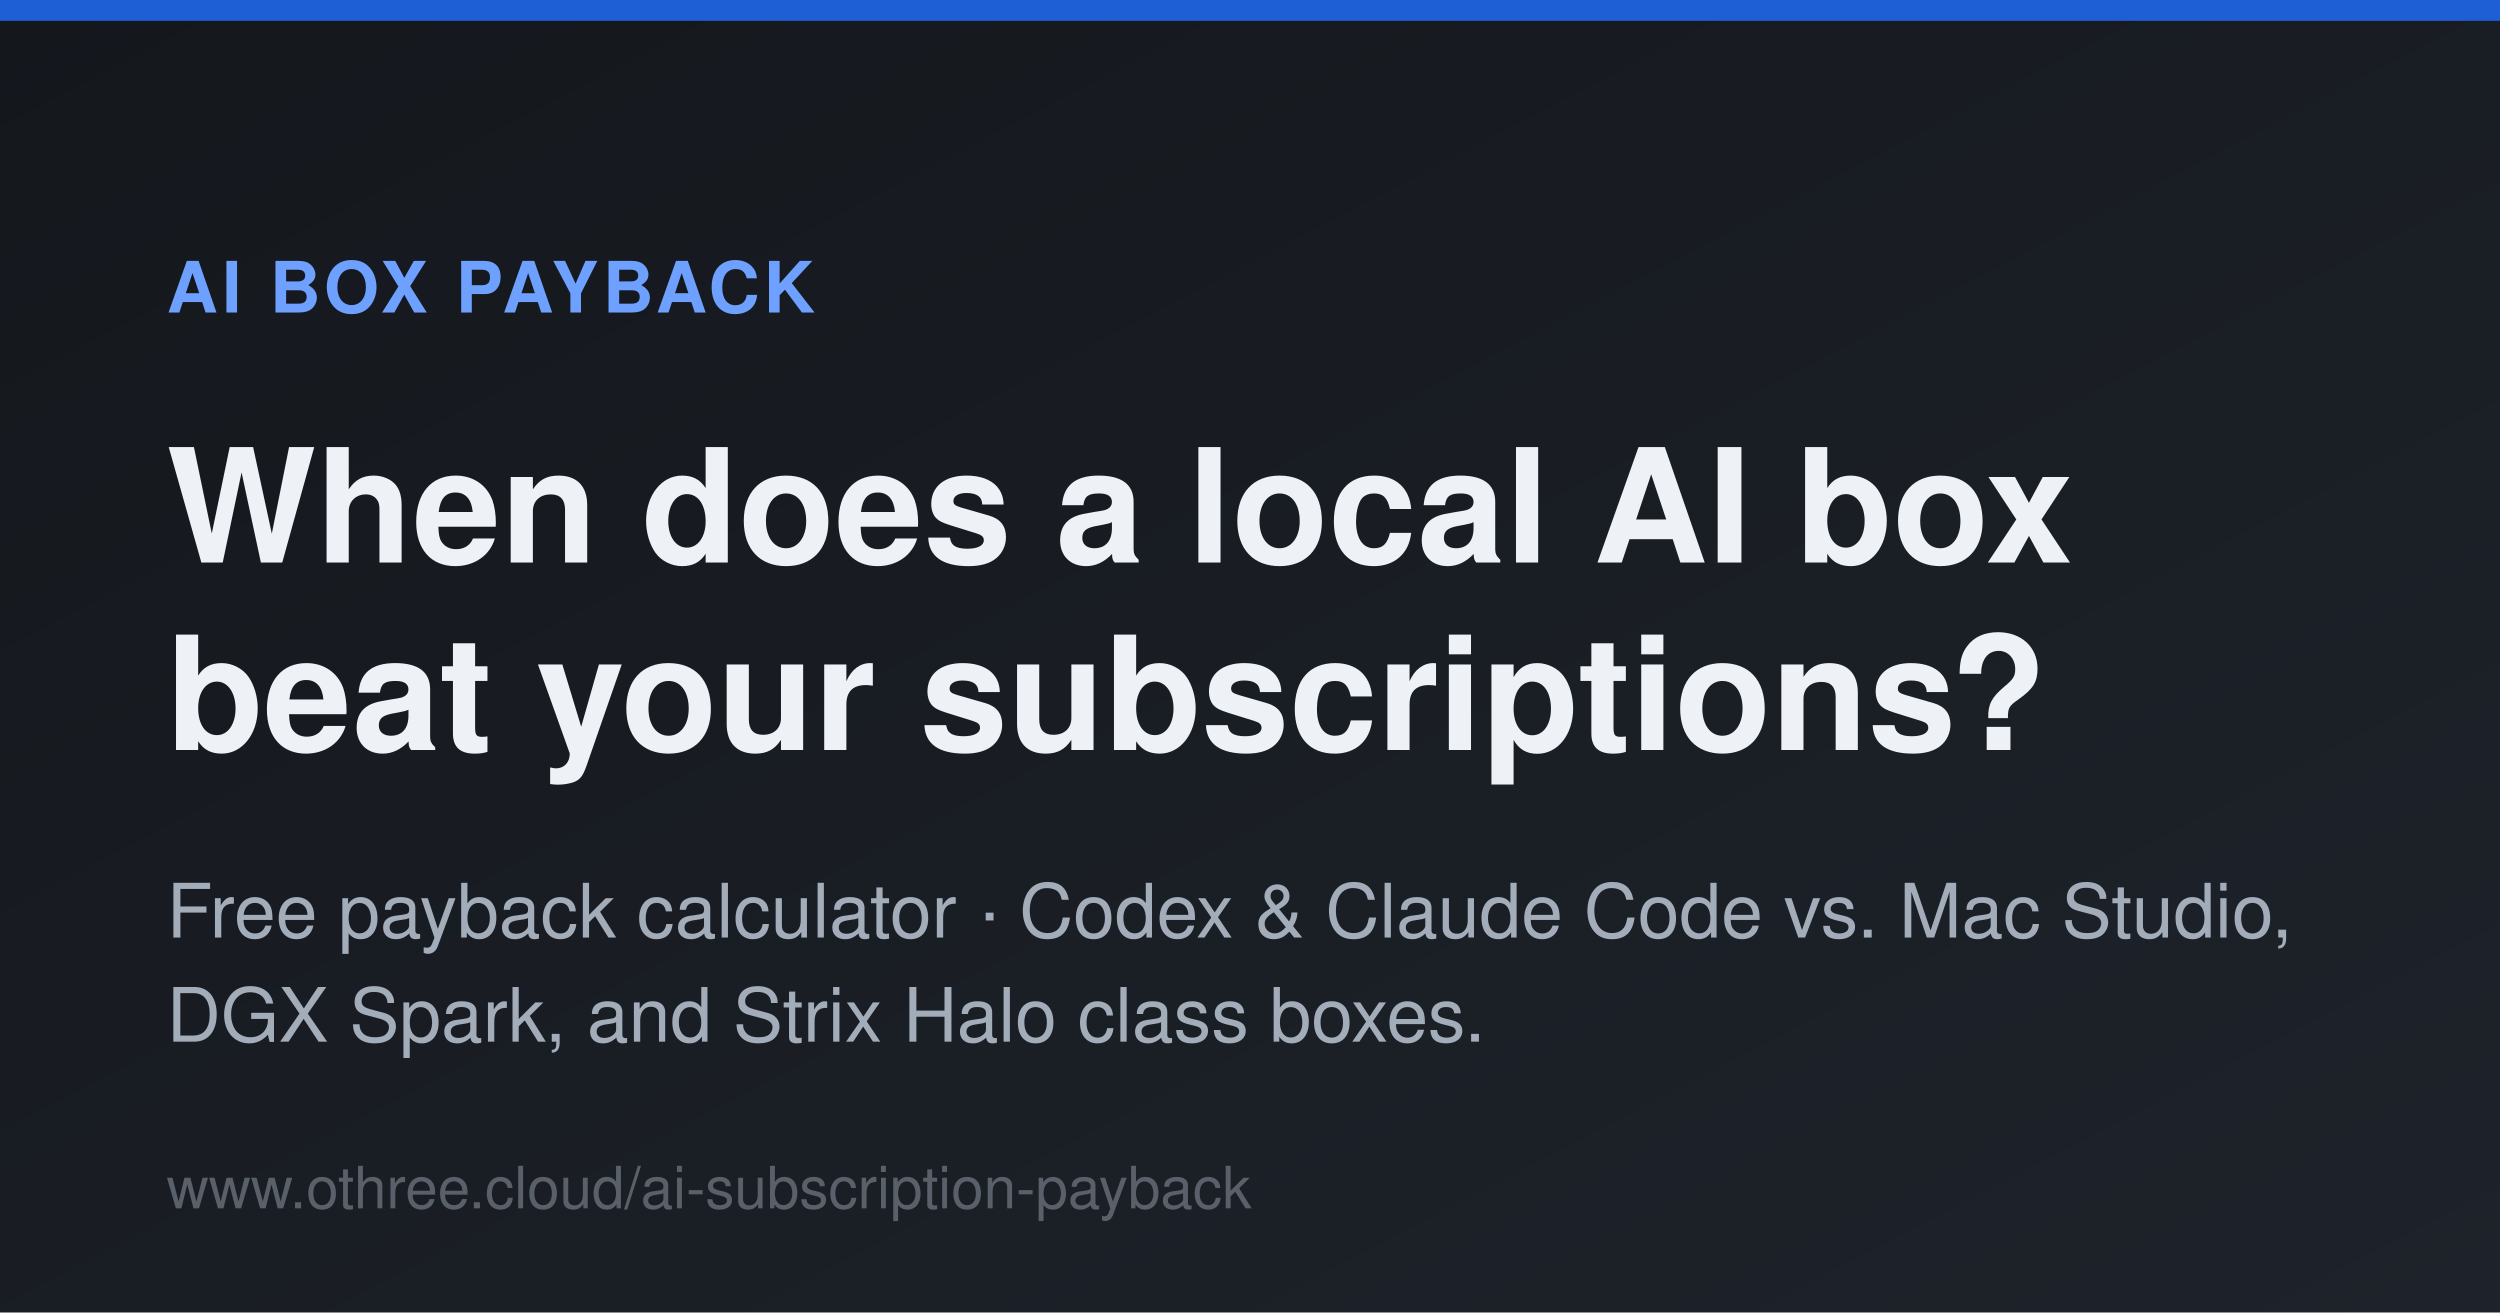
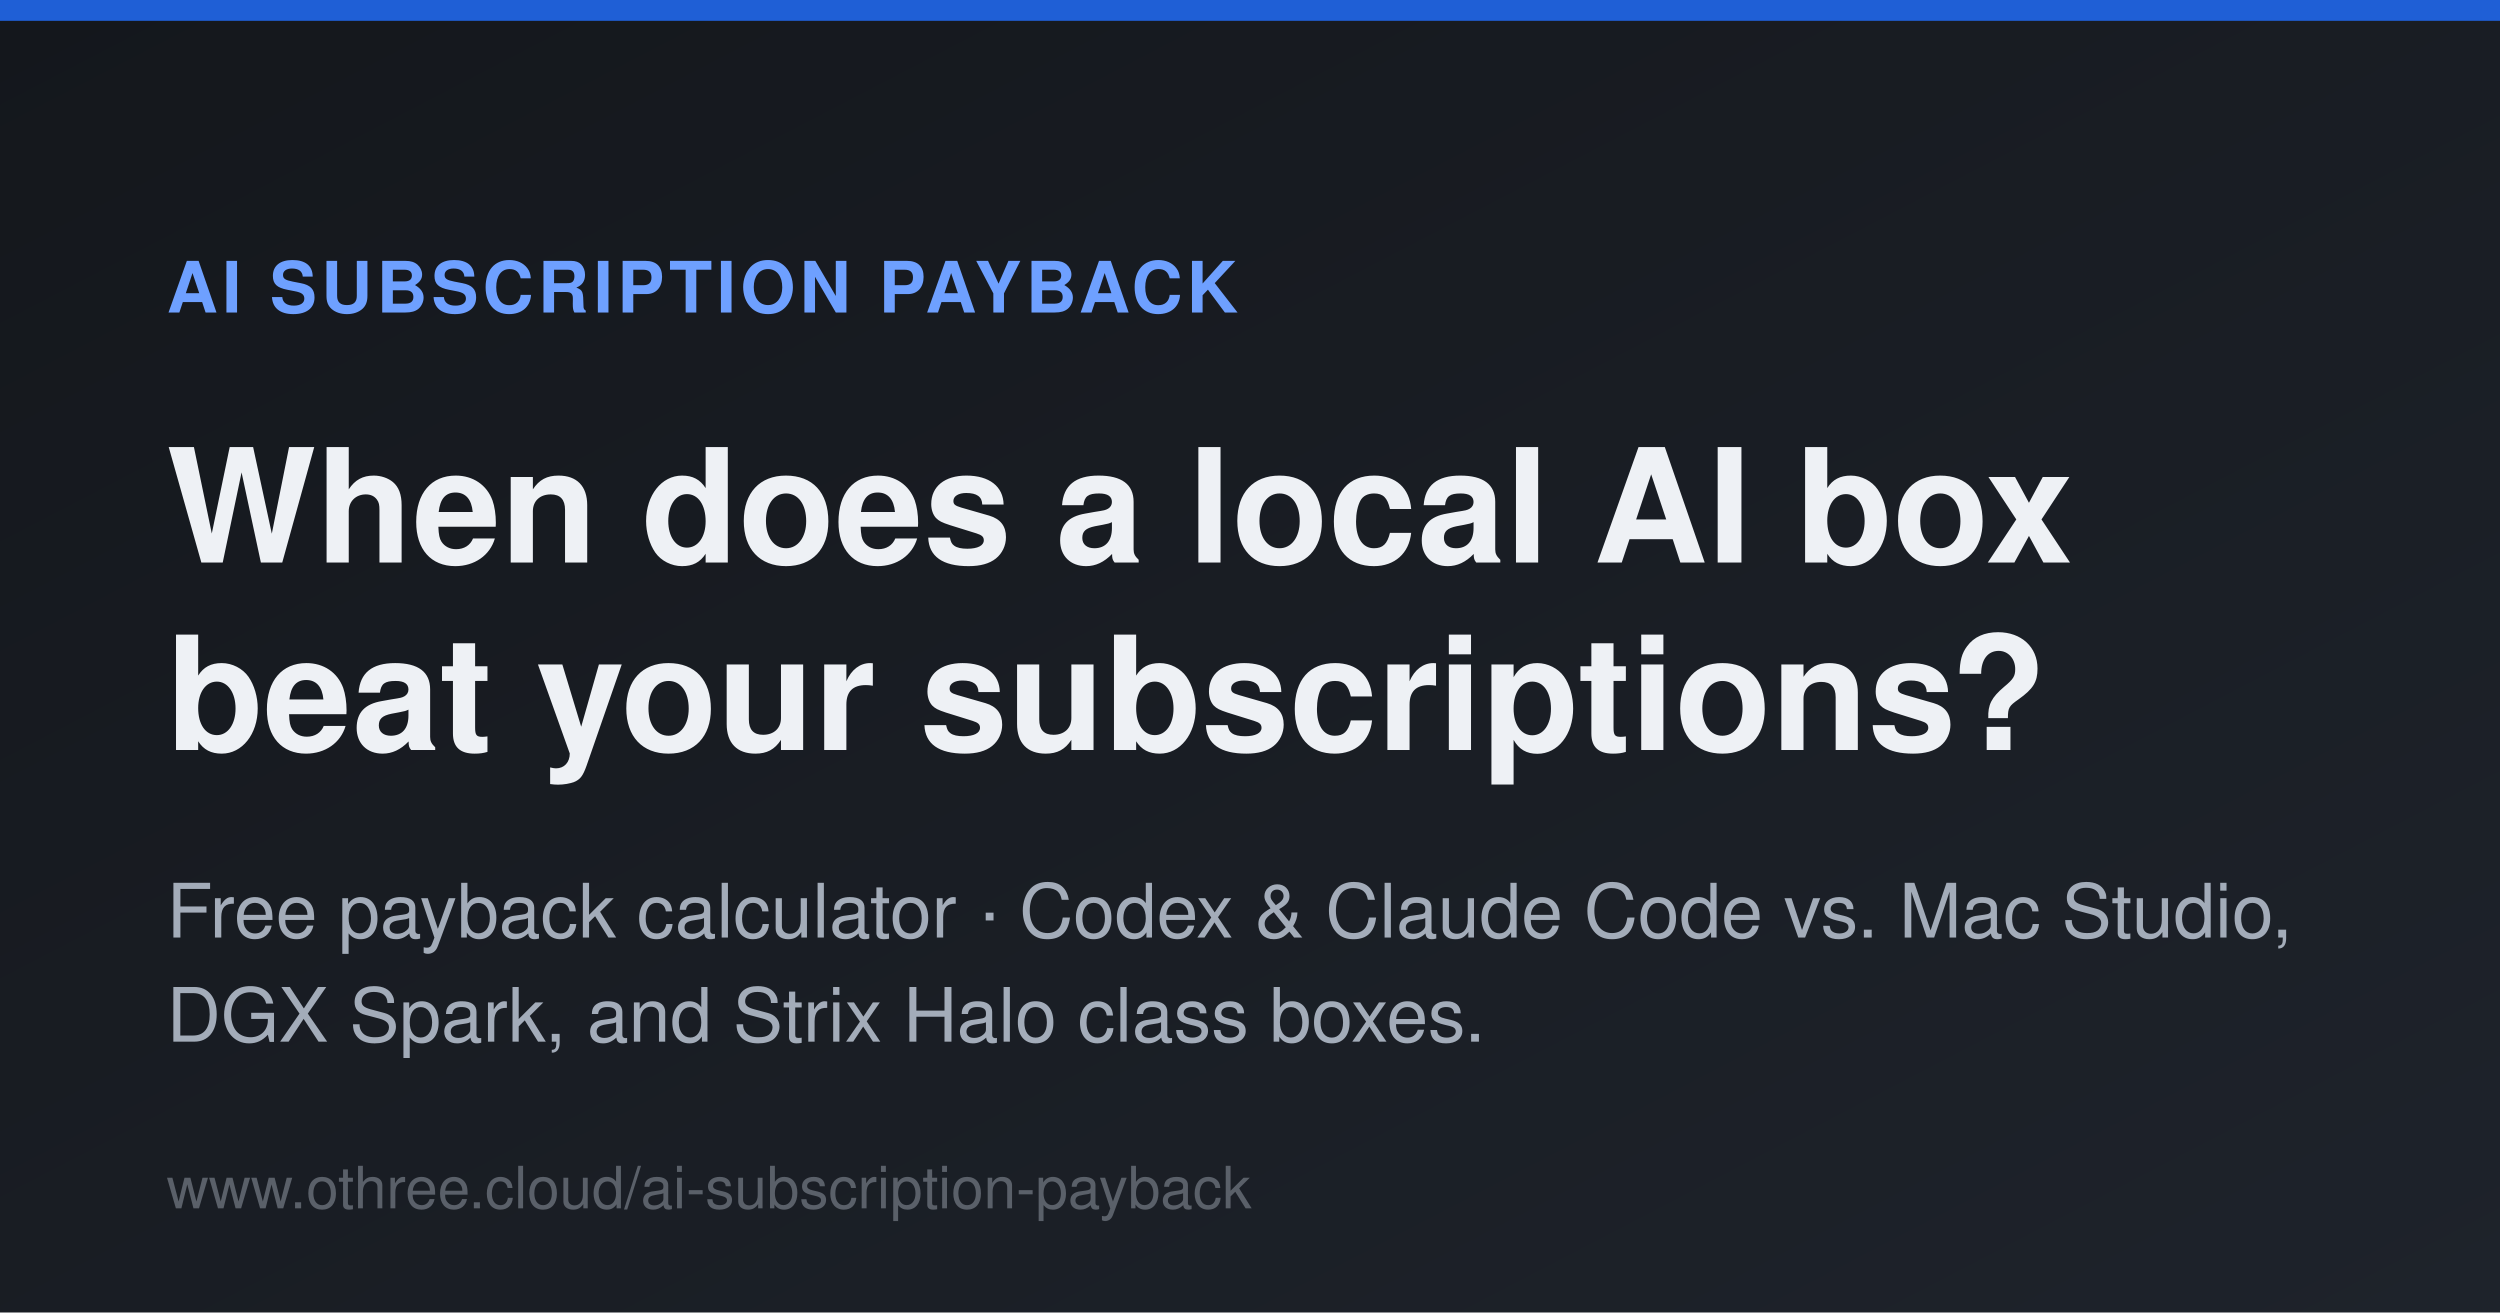
- <svg xmlns="http://www.w3.org/2000/svg" width="1200" height="630" viewBox="0 0 1200 630" role="img" aria-label="AI Box Payback — calculate when a local AI inference box beats your AI coding subscriptions.">
+ <svg xmlns="http://www.w3.org/2000/svg" width="1200" height="630" viewBox="0 0 1200 630" role="img" aria-label="AI Subscription Payback — calculate when a local AI inference box beats your AI coding subscriptions.">
  <defs>
    <linearGradient id="bg" x1="0" y1="0" x2="1" y2="1">
      <stop offset="0" stop-color="#14171c" />
      <stop offset="1" stop-color="#1e232b" />
    </linearGradient>
  </defs>
  <rect width="1200" height="630" fill="url(#bg)" />
  <rect x="0" y="0" width="1200" height="10" fill="#1f5fd6" />
-   <text x="80" y="150" font-family="Segoe UI, Helvetica, Arial, sans-serif" font-size="34" font-weight="600" fill="#6ea0ff" letter-spacing="2">AI BOX PAYBACK</text>
+   <text x="80" y="150" font-family="Segoe UI, Helvetica, Arial, sans-serif" font-size="34" font-weight="600" fill="#6ea0ff" letter-spacing="2">AI SUBSCRIPTION PAYBACK</text>
  <text x="80" y="270" font-family="Segoe UI, Helvetica, Arial, sans-serif" font-size="76" font-weight="700" fill="#eef1f5">When does a local AI box</text>
  <text x="80" y="360" font-family="Segoe UI, Helvetica, Arial, sans-serif" font-size="76" font-weight="700" fill="#eef1f5">beat your subscriptions?</text>
  <text x="80" y="450" font-family="Segoe UI, Helvetica, Arial, sans-serif" font-size="36" fill="#a3acb9">Free payback calculator · Codex &amp; Claude Code vs. Mac Studio,</text>
  <text x="80" y="500" font-family="Segoe UI, Helvetica, Arial, sans-serif" font-size="36" fill="#a3acb9">DGX Spark, and Strix Halo class boxes.</text>
  <text x="80" y="580" font-family="Segoe UI, Helvetica, Arial, sans-serif" font-size="28" fill="#5a6069">www.othree.cloud/ai-subscription-payback</text>
</svg>
